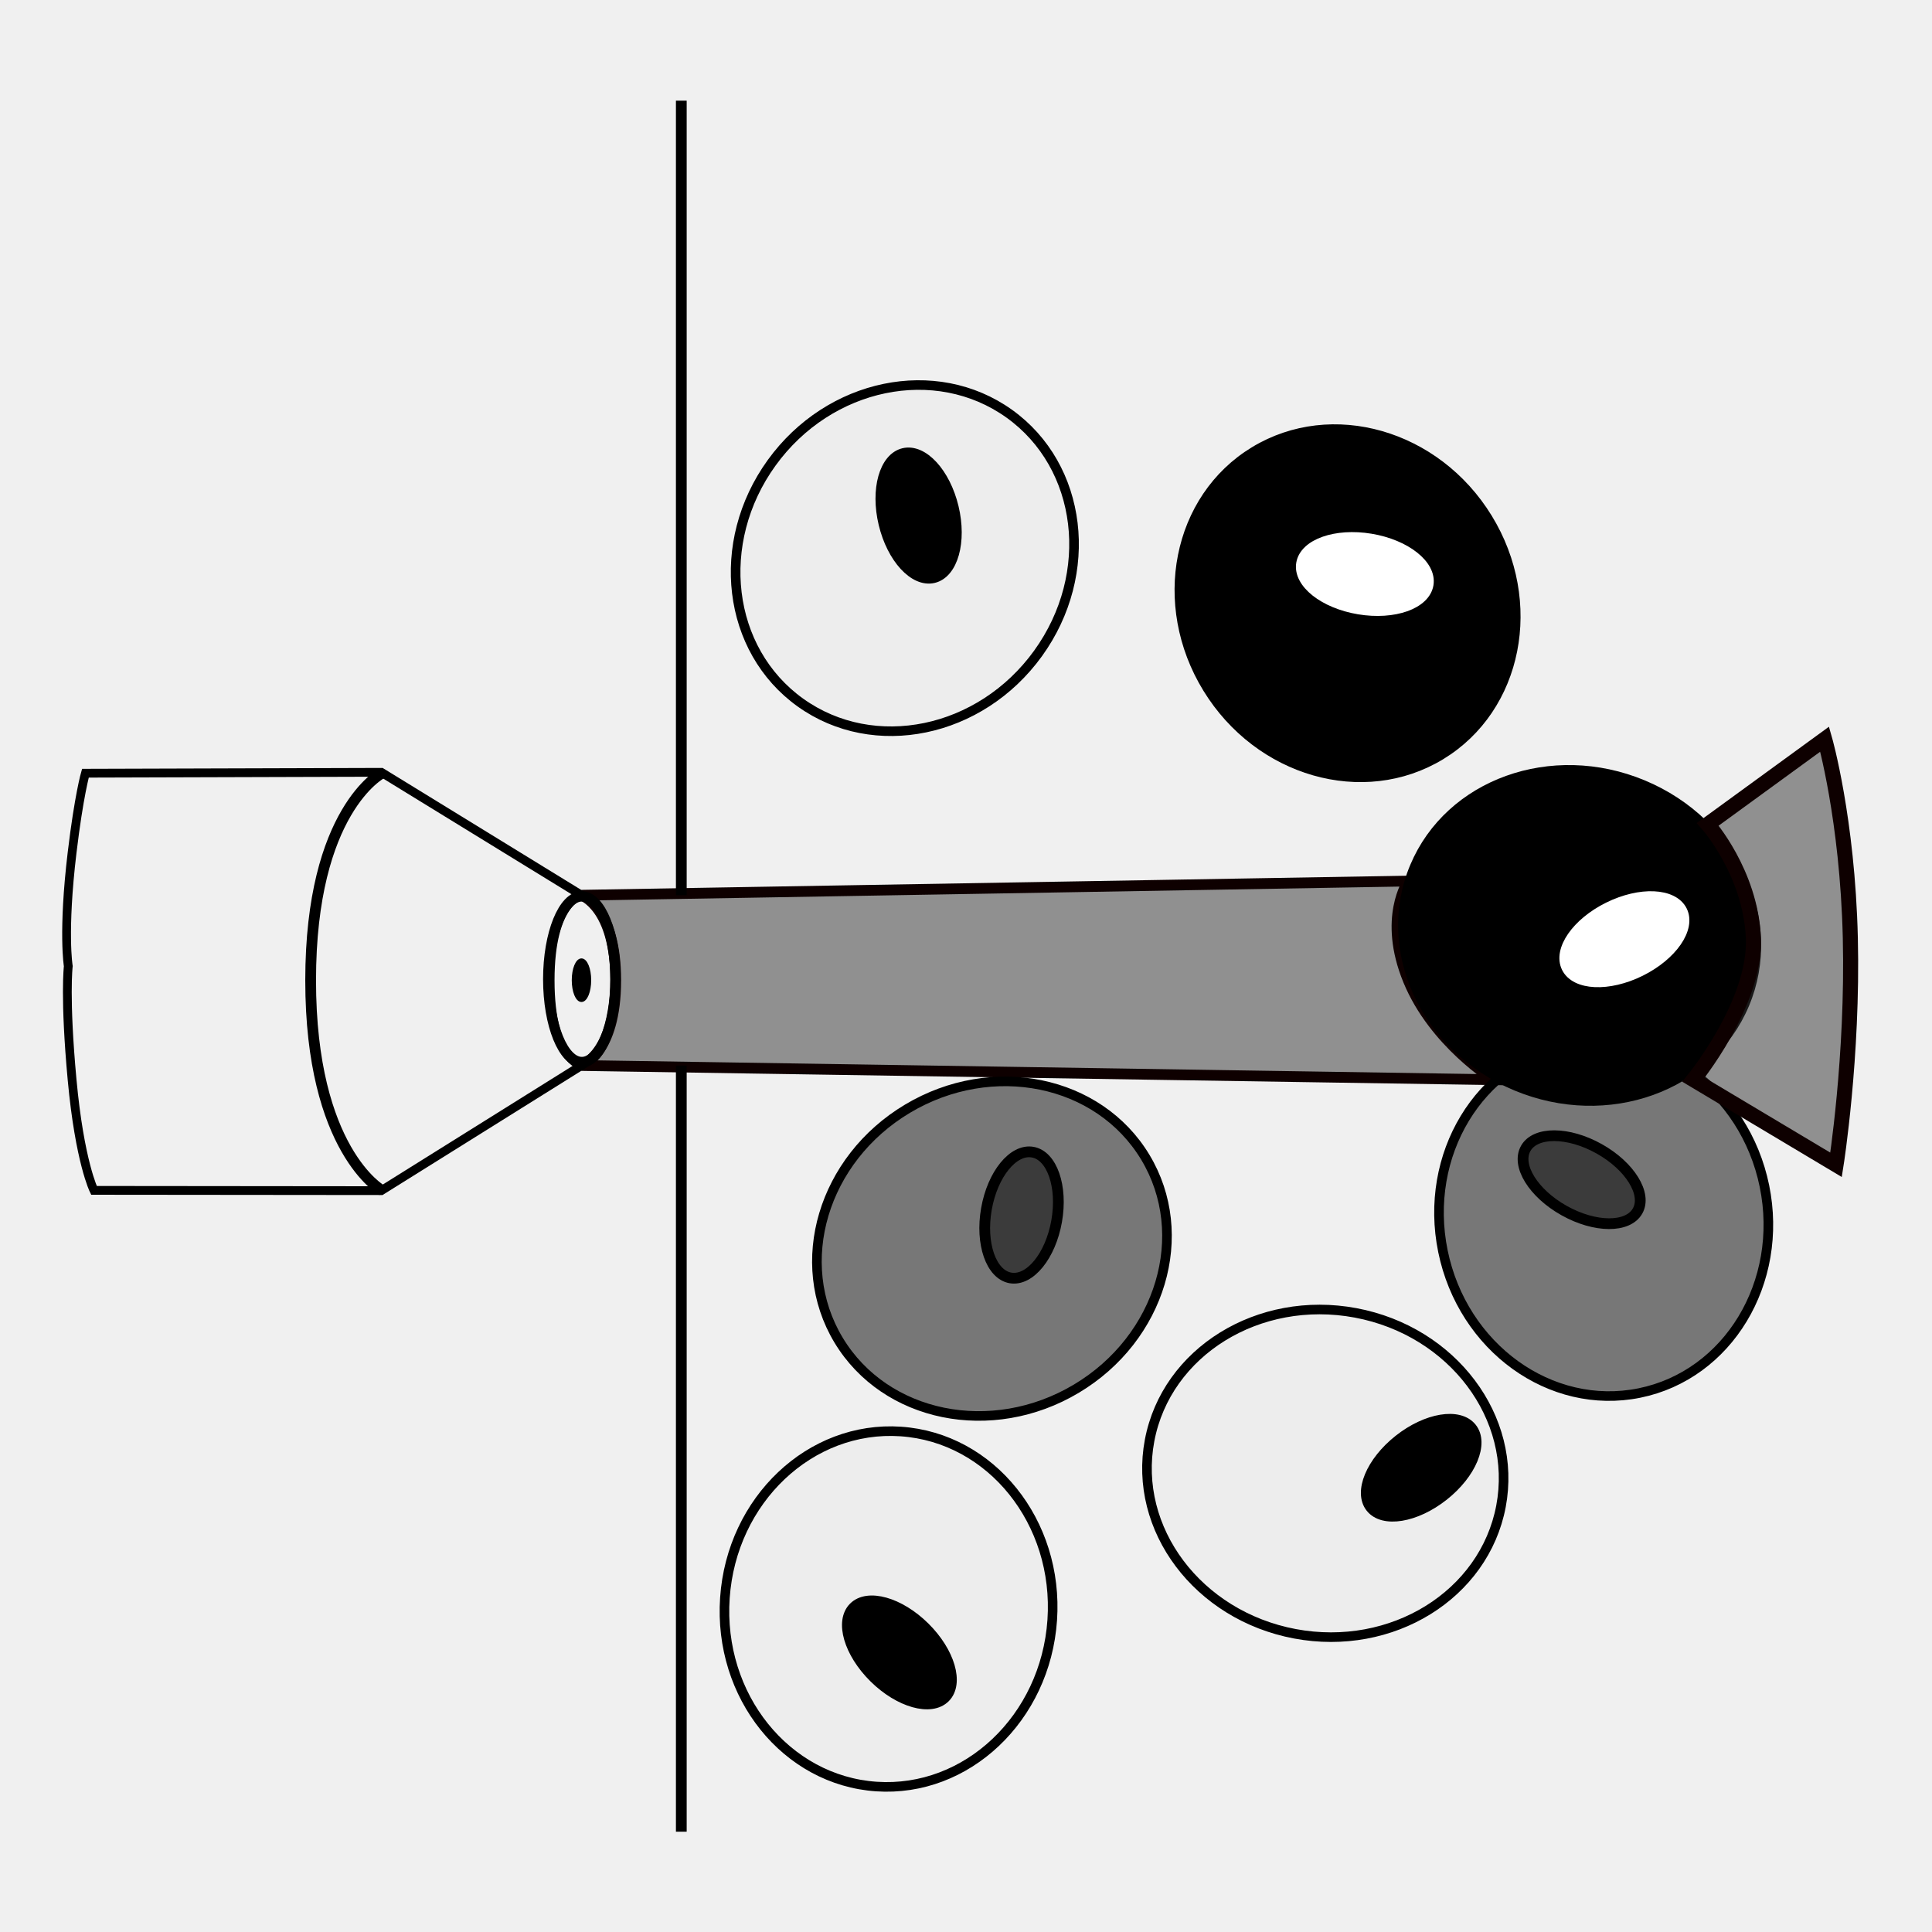
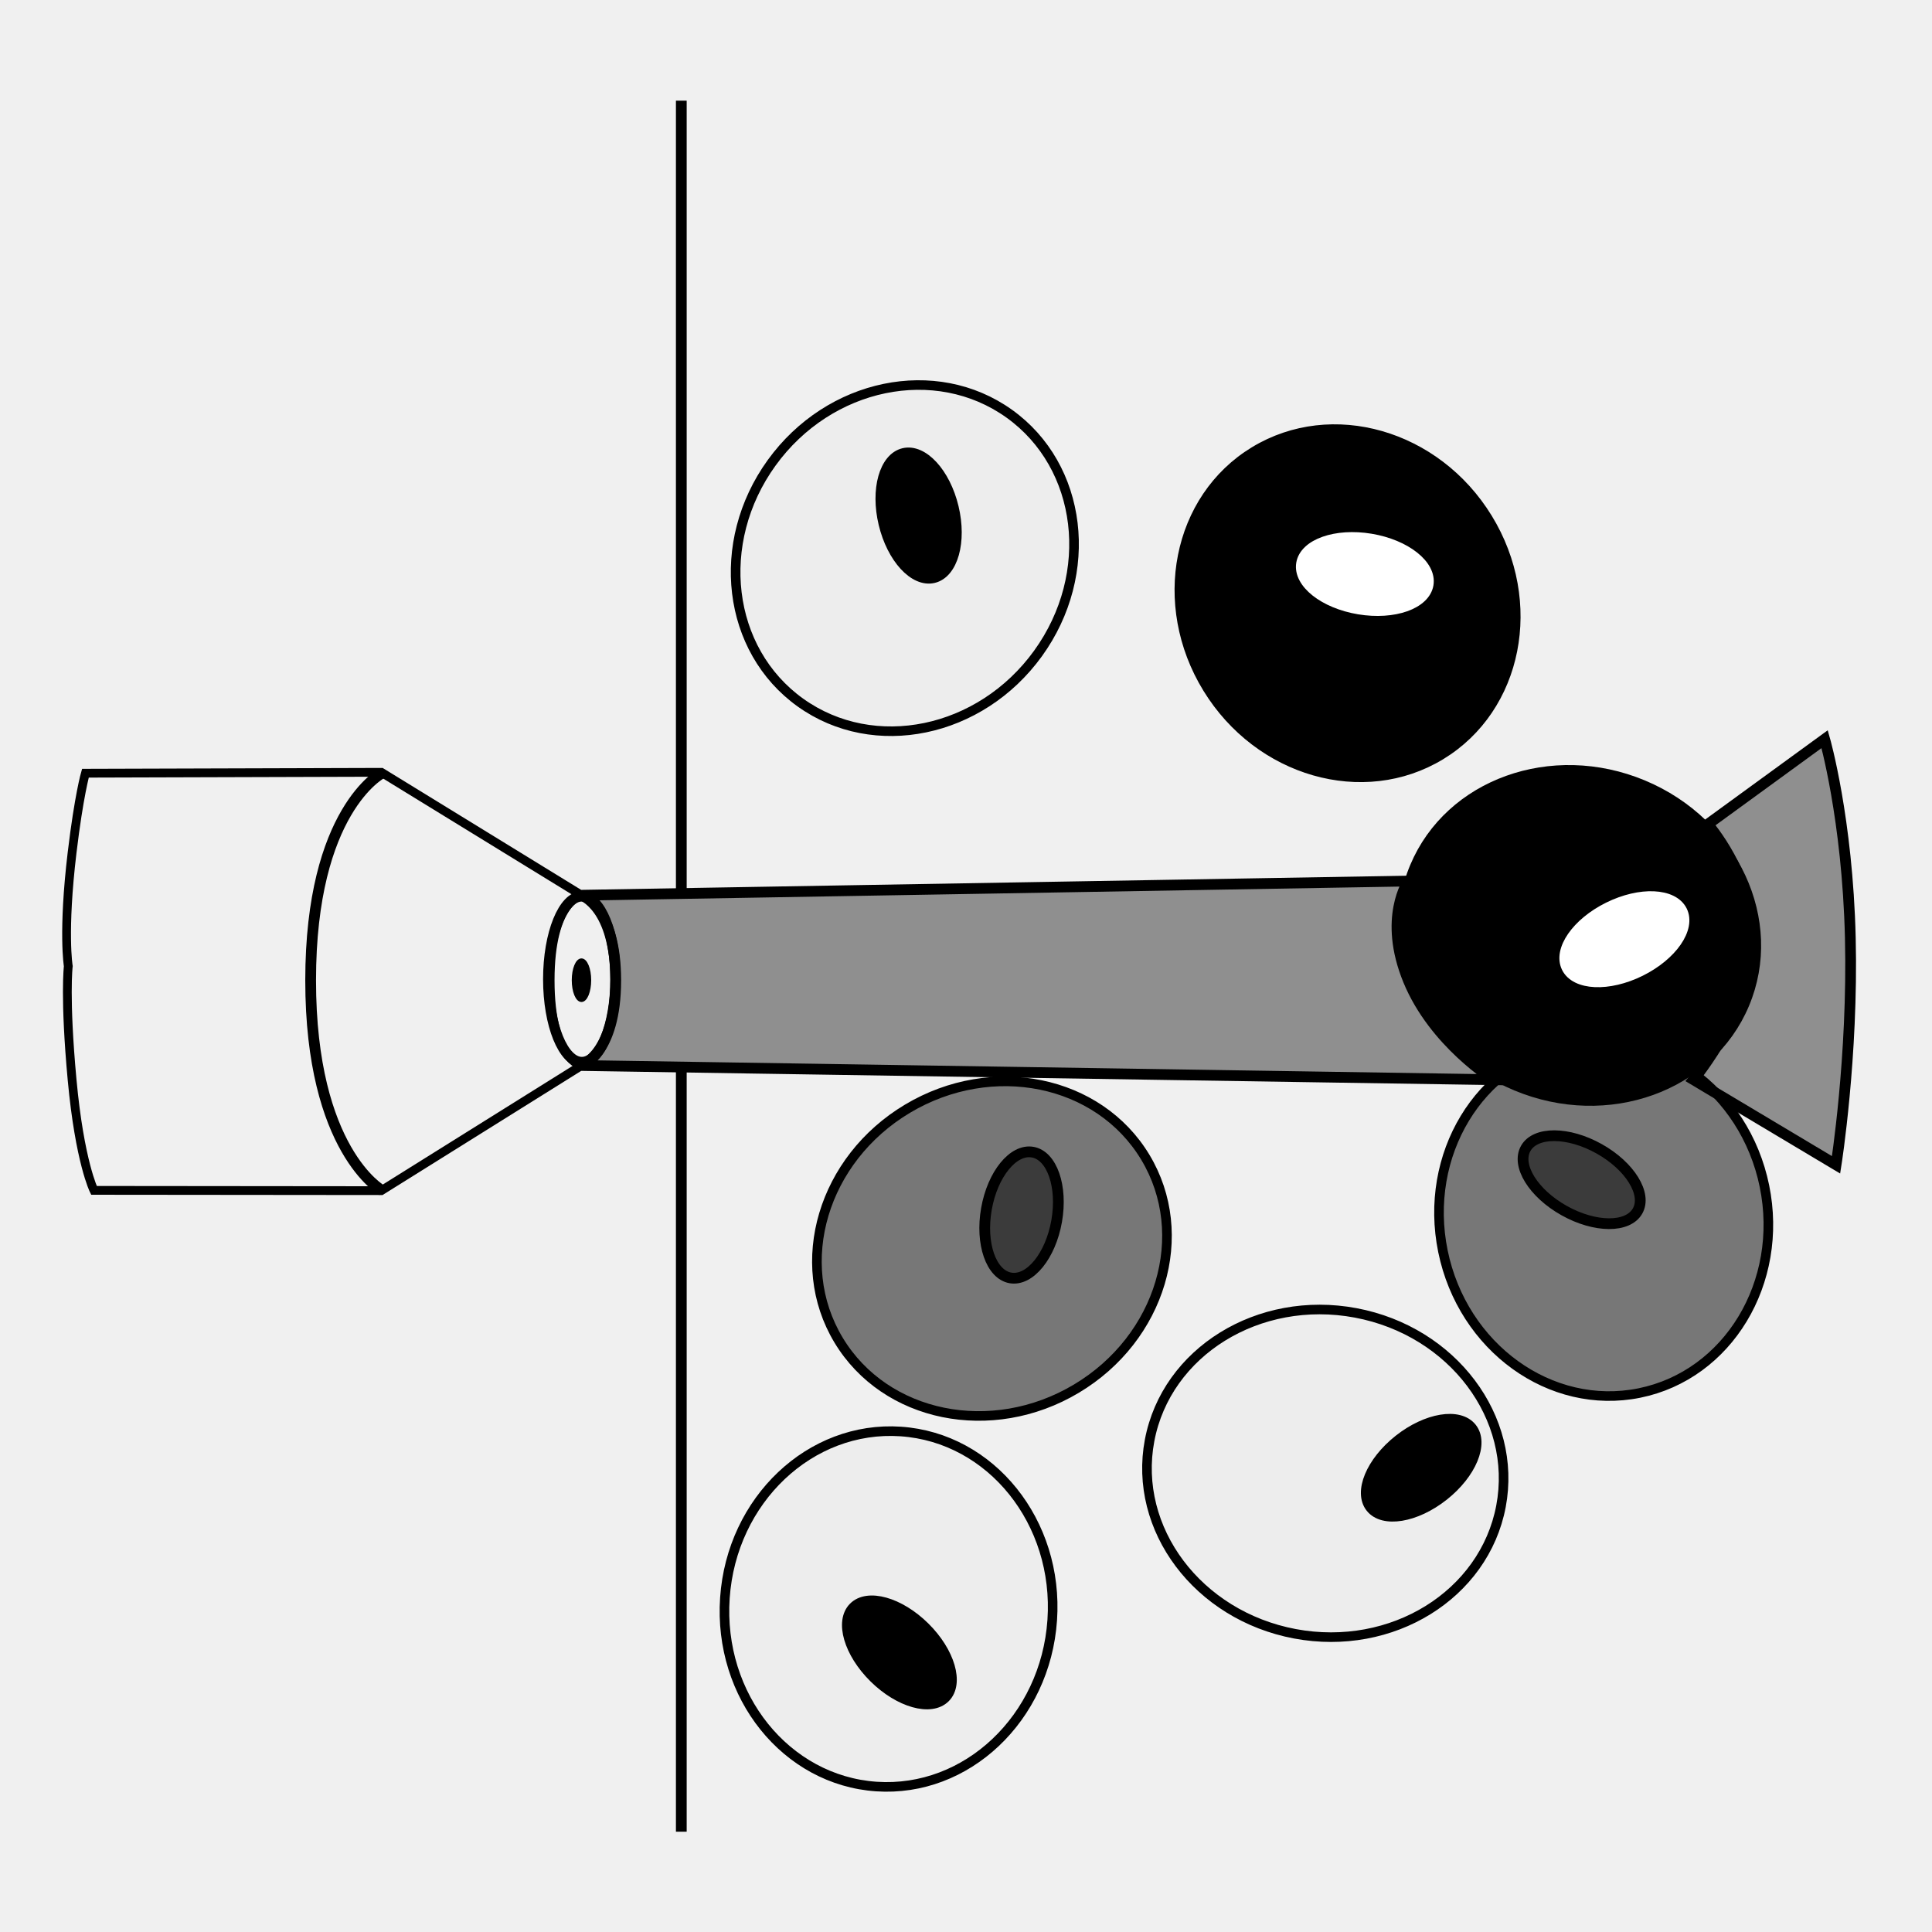
<svg xmlns="http://www.w3.org/2000/svg" stroke="currentColor" fill="currentColor" width="1000px" height="1000px" viewBox="0 0 1000 1000" version="1.1" id="SVGRoot">
  <defs id="defs853" />
  <g id="layer1">
-     <path id="rect1792" style="fill:#333333;fill-opacity:0.506;stroke:#0e0000;stroke-width:5.565;stroke-miterlimit:4;stroke-dasharray:none;stroke-opacity:1" d="m 300.991,463.374 427.983,-7.344 c 0,0 -13.282,19.095 0,51.409 13.282,32.314 44.274,51.409 44.274,51.409 l -472.257,-7.344 c 0,0 17.71,-5.875 17.71,-44.065 0,-38.189 -17.71,-44.065 -17.71,-44.065 z" />
+     <path id="rect1792" style="fill-opacity:0.406;stroke-width:5.565;stroke-miterlimit:4;stroke-dasharray:none;stroke-opacity:1" d="m 300.991,463.374 427.983,-7.344 c 0,0 -13.282,19.095 0,51.409 13.282,32.314 44.274,51.409 44.274,51.409 l -472.257,-7.344 c 0,0 17.71,-5.875 17.71,-44.065 0,-38.189 -17.71,-44.065 -17.71,-44.065 z" />
    <path id="rect1640" style="fill:none;stroke-width:4.543;stroke-miterlimit:4;stroke-dasharray:none" d="m 37.313,441.341 c 3.547,-29.657 6.887,-41.127 6.887,-41.127 l 153.211,-0.461 103.579,63.62 c 0,0 -16.234,2.938 -16.234,44.065 0,41.127 16.234,44.065 16.234,44.065 l -103.642,64.774 -148.72,-0.146 c 0,0 -7.379,-14.688 -11.315,-57.284 -3.935,-42.596 -1.968,-58.753 -1.968,-58.753 0,0 -2.952,-17.626 1.968,-58.753 z" />
    <ellipse style="fill-opacity:0;stroke-width:5.331;stroke-miterlimit:4;stroke-dasharray:none" id="path1675" cx="301.164" cy="506.835" rx="17.403" ry="42.868" />
    <ellipse style="fill-opacity:1;stroke-width:1.329;stroke-miterlimit:4;stroke-dasharray:none" id="path1675-5" cx="300.97" cy="507.349" rx="4.364" ry="10.62" />
    <ellipse style="fill-opacity:0.012;stroke-width:4.965;stroke-miterlimit:4;stroke-dasharray:none" id="path1692" cx="37.574" cy="548.819" rx="92.25" ry="84.774" transform="matrix(0.585532,-0.8106493,0.8132727,0.5818827,0,0)" />
    <ellipse style="fill-opacity:1;stroke-width:5.565;stroke-miterlimit:4;stroke-dasharray:none" id="path1694" cx="400.152" cy="369.502" rx="18.443" ry="33.057" transform="matrix(0.9729377,-0.2310675,0.23315,0.9724408,0,0)" />
    <ellipse style="fill-opacity:1;stroke-width:4.965;stroke-miterlimit:4;stroke-dasharray:none" id="path1692-6" cx="-628.913" cy="431.468" rx="92.219" ry="84.802" transform="matrix(-0.5226502,-0.8525472,0.8547433,-0.5190509,0,0)" />
    <ellipse style="fill:#ffffff;fill-opacity:1;stroke:#ffffff;stroke-width:5.565;stroke-miterlimit:4;stroke-dasharray:none;stroke-opacity:1" id="path1694-2" cx="-177.303" cy="745.862" rx="18.363" ry="33.201" transform="matrix(0.1654279,-0.9862219,0.9864755,0.1639087,0,0)" />
    <ellipse style="fill-opacity:0.506;stroke-width:4.965;stroke-miterlimit:4;stroke-dasharray:none" id="path1692-9" cx="-783.104" cy="686.763" rx="92.118" ry="84.895" transform="matrix(-0.2004709,-0.9796997,0.9800697,-0.1986539,0,0)" />
    <ellipse style="fill-opacity:0.506;stroke-width:5.565;stroke-miterlimit:4;stroke-dasharray:none" id="path1694-1" cx="-132.915" cy="1013.149" rx="18.381" ry="33.168" transform="matrix(0.4919997,-0.8705954,0.8725818,0.4884681,0,0)" />
    <ellipse style="fill-opacity:0.012;stroke-width:4.965;stroke-miterlimit:4;stroke-dasharray:none" id="path1692-2" cx="799.731" cy="-515.834" rx="92.103" ry="84.909" transform="matrix(-0.06843307,0.9976557,-0.9976996,-0.06779018,0,0)" />
    <ellipse style="fill-opacity:1;stroke-width:5.565;stroke-miterlimit:4;stroke-dasharray:none" id="path1694-7" cx="281.522" cy="-933.526" rx="18.404" ry="33.128" transform="matrix(-0.7059762,0.7082356,-0.7115749,-0.7026103,0,0)" />
    <ellipse style="fill-opacity:0.012;stroke-width:4.965;stroke-miterlimit:4;stroke-dasharray:none" id="path1692-36" cx="815.824" cy="623.128" rx="92.523" ry="84.523" transform="matrix(0.9828744,0.184277,-0.1859723,0.982555,0,0)" />
    <ellipse style="fill-opacity:1;stroke-width:5.565;stroke-miterlimit:4;stroke-dasharray:none" id="path1694-0" cx="1052.179" cy="-100.988" rx="18.394" ry="33.145" transform="matrix(0.623838,0.7815537,-0.7844266,0.6202217,0,0)" />
    <ellipse style="fill-opacity:1;stroke-width:4.965;stroke-miterlimit:4;stroke-dasharray:none" id="path1692-6-6" cx="941.357" cy="132.648" rx="92.473" ry="84.569" transform="matrix(0.9231505,0.3844388,-0.3875538,0.9218471,0,0)" />
    <ellipse style="fill:#ffffff;fill-opacity:1;stroke:#ffffff;stroke-width:5.565;stroke-miterlimit:4;stroke-dasharray:none;stroke-opacity:1" id="path1694-2-2" cx="808.524" cy="-535.029" rx="18.378" ry="33.175" transform="matrix(0.4467571,0.8946553,-0.8963374,0.4433726,0,0)" />
    <ellipse style="fill-opacity:0.506;stroke-width:4.965;stroke-miterlimit:4;stroke-dasharray:none" id="path1692-9-6" cx="106.312" cy="818.108" rx="92.423" ry="84.615" transform="matrix(0.8587466,-0.5124005,0.5159874,0.8565962,0,0)" />
    <ellipse style="fill-opacity:0.506;stroke-width:5.565;stroke-miterlimit:4;stroke-dasharray:none" id="path1694-1-1" cx="629.645" cy="528.873" rx="18.445" ry="33.053" transform="matrix(0.9851765,0.1715438,-0.1731295,0.9848991,0,0)" />
    <path style="fill:none;stroke-width:5.565;stroke-linecap:butt;stroke-linejoin:miter;stroke-miterlimit:4;stroke-dasharray:none;stroke-opacity:1" d="M 352.644,52.103 V 463.374" id="path1790" />
    <path style="fill:none;stroke-width:5.565;stroke-linecap:butt;stroke-linejoin:miter;stroke-miterlimit:4;stroke-dasharray:none;stroke-opacity:1" d="m 197.684,400.214 c 0,0 -36.895,19.095 -36.895,107.224 0,88.129 36.895,108.693 36.895,108.693" id="path1795" />
    <path style="fill:none;stroke-width:5.565;stroke-linecap:butt;stroke-linejoin:miter;stroke-miterlimit:4;stroke-dasharray:none;stroke-opacity:1" d="M 352.644,551.503 V 948.086" id="path1797" />
-     <path id="rect1805" style="fill:#333333;fill-opacity:0.506;stroke:#0e0000;stroke-width:7.79;stroke-miterlimit:4;stroke-dasharray:none;stroke-opacity:1" d="m 883.934,426.653 60.508,-44.065 c 0,0 11.806,41.127 13.282,102.818 1.476,61.691 -7.379,117.506 -7.379,117.506 l -73.79,-44.065 c 0,0 32.468,-39.658 30.992,-73.441 -1.476,-33.783 -23.613,-58.753 -23.613,-58.753 z" />
+     <path id="rect1805" style="fill-opacity:0.406;stroke-width:5.565;stroke-miterlimit:4;stroke-dasharray:none;stroke-opacity:1" d="m 883.934,426.653 60.508,-44.065 c 0,0 11.806,41.127 13.282,102.818 1.476,61.691 -7.379,117.506 -7.379,117.506 l -73.79,-44.065 c 0,0 32.468,-39.658 30.992,-73.441 -1.476,-33.783 -23.613,-58.753 -23.613,-58.753 z" />
  </g>
</svg>
